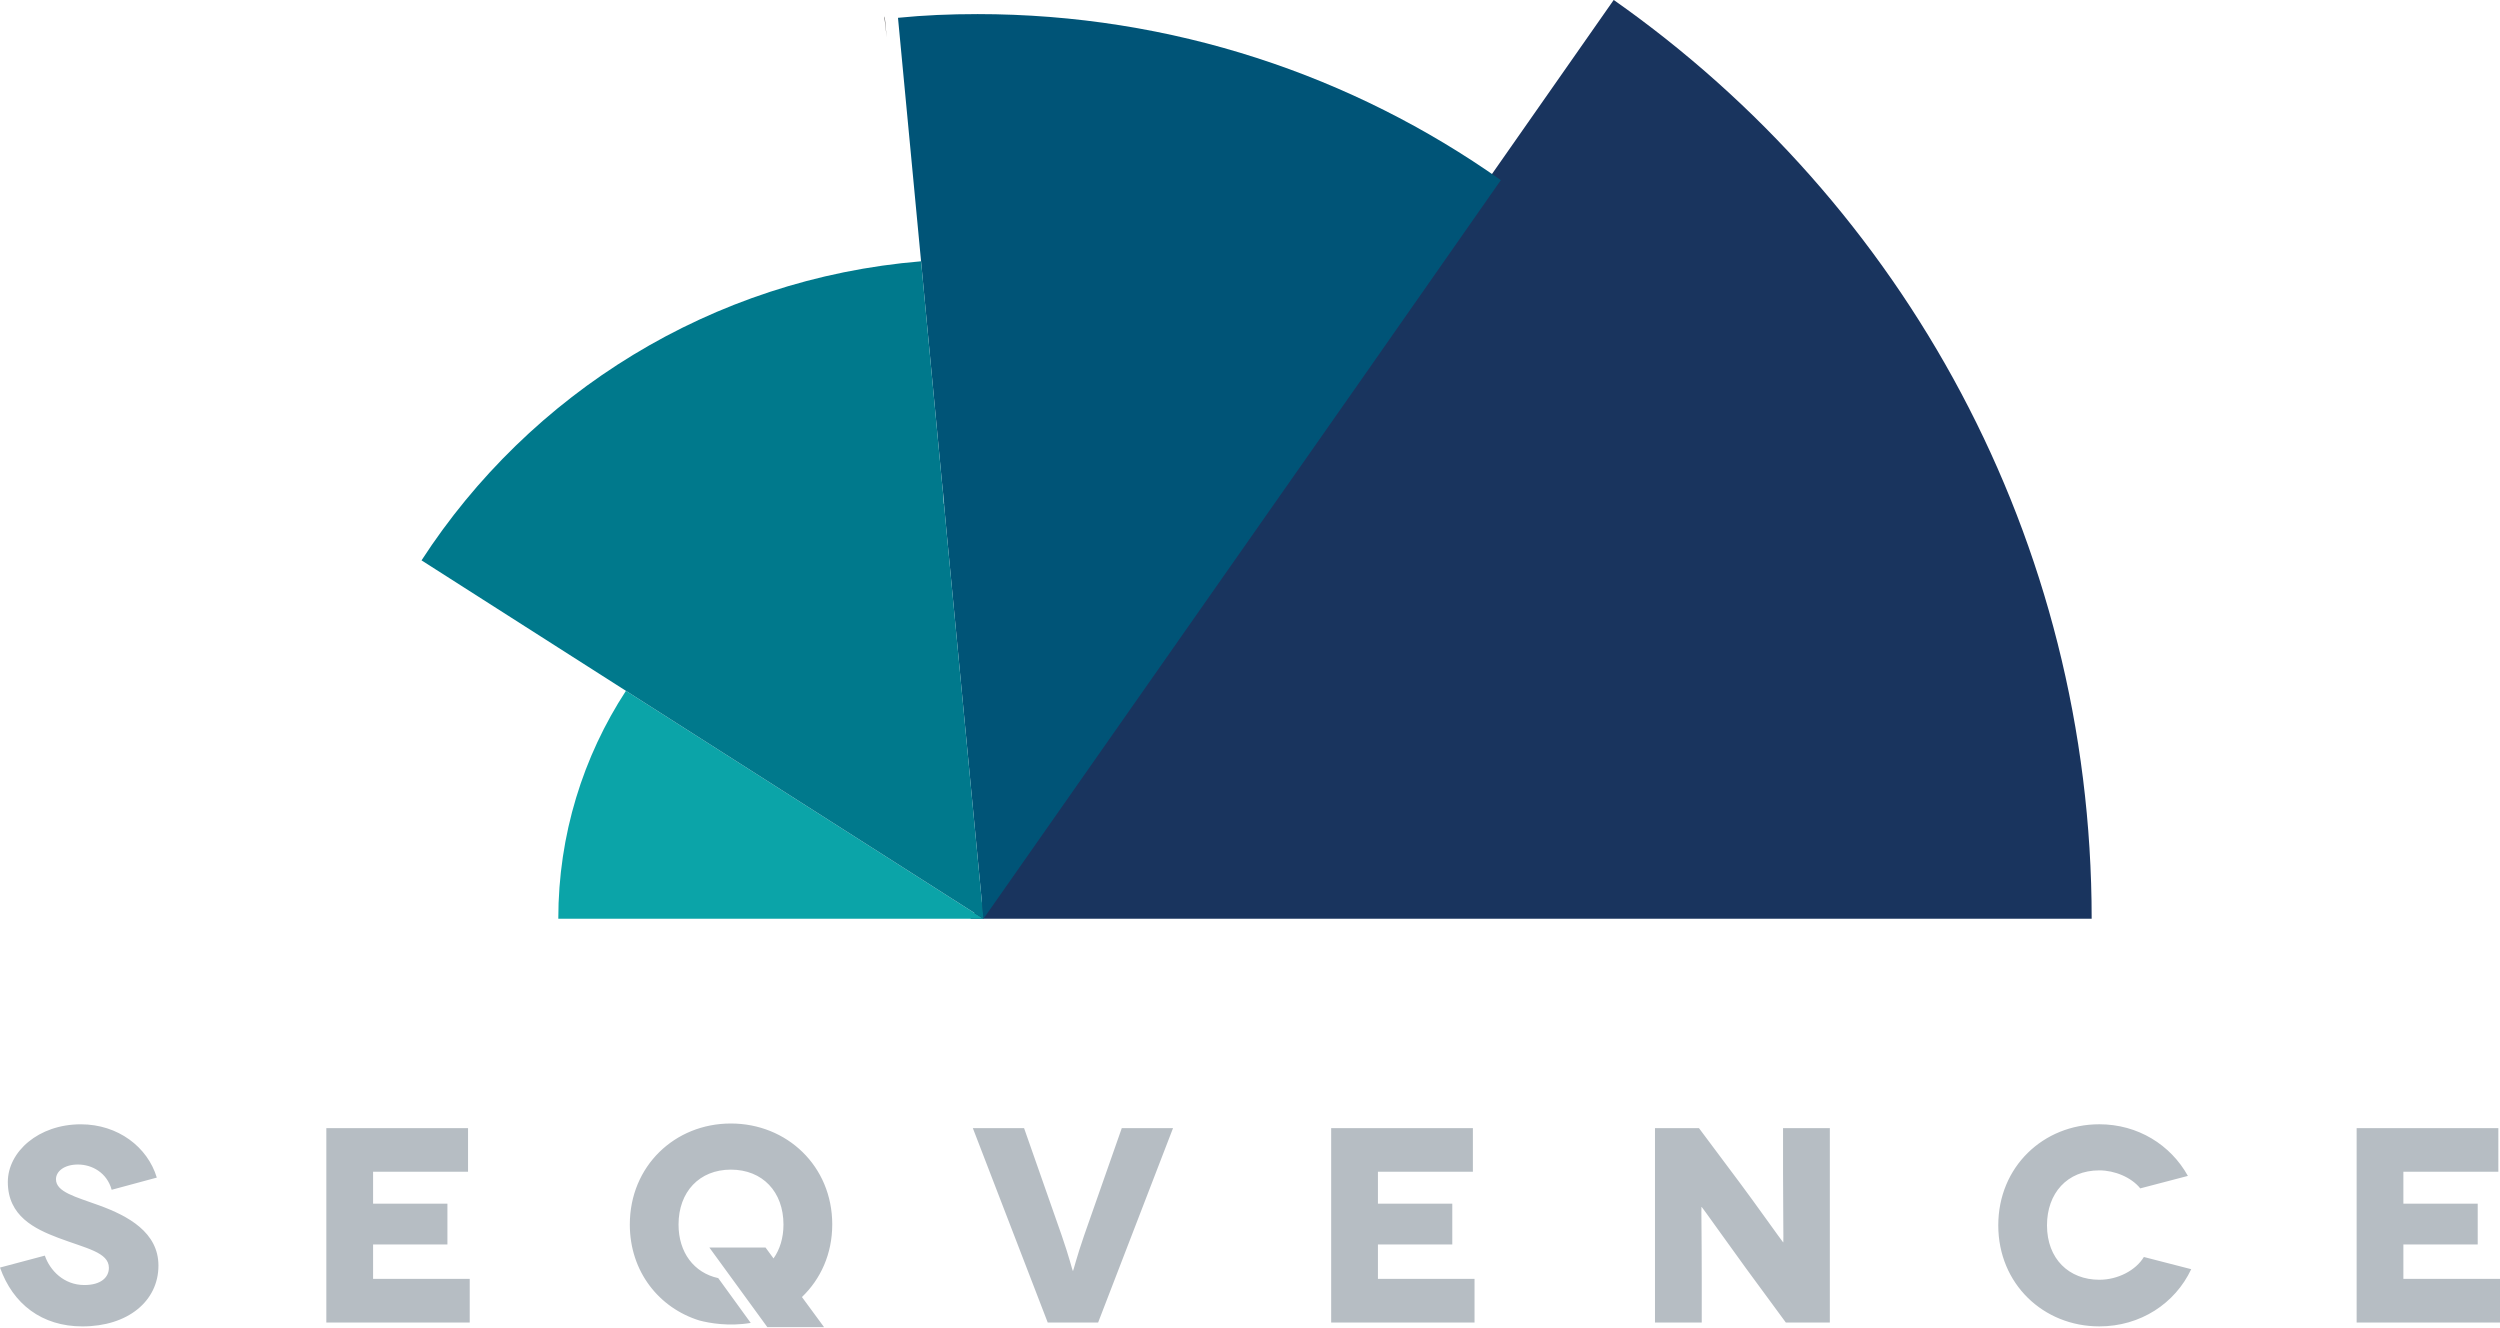
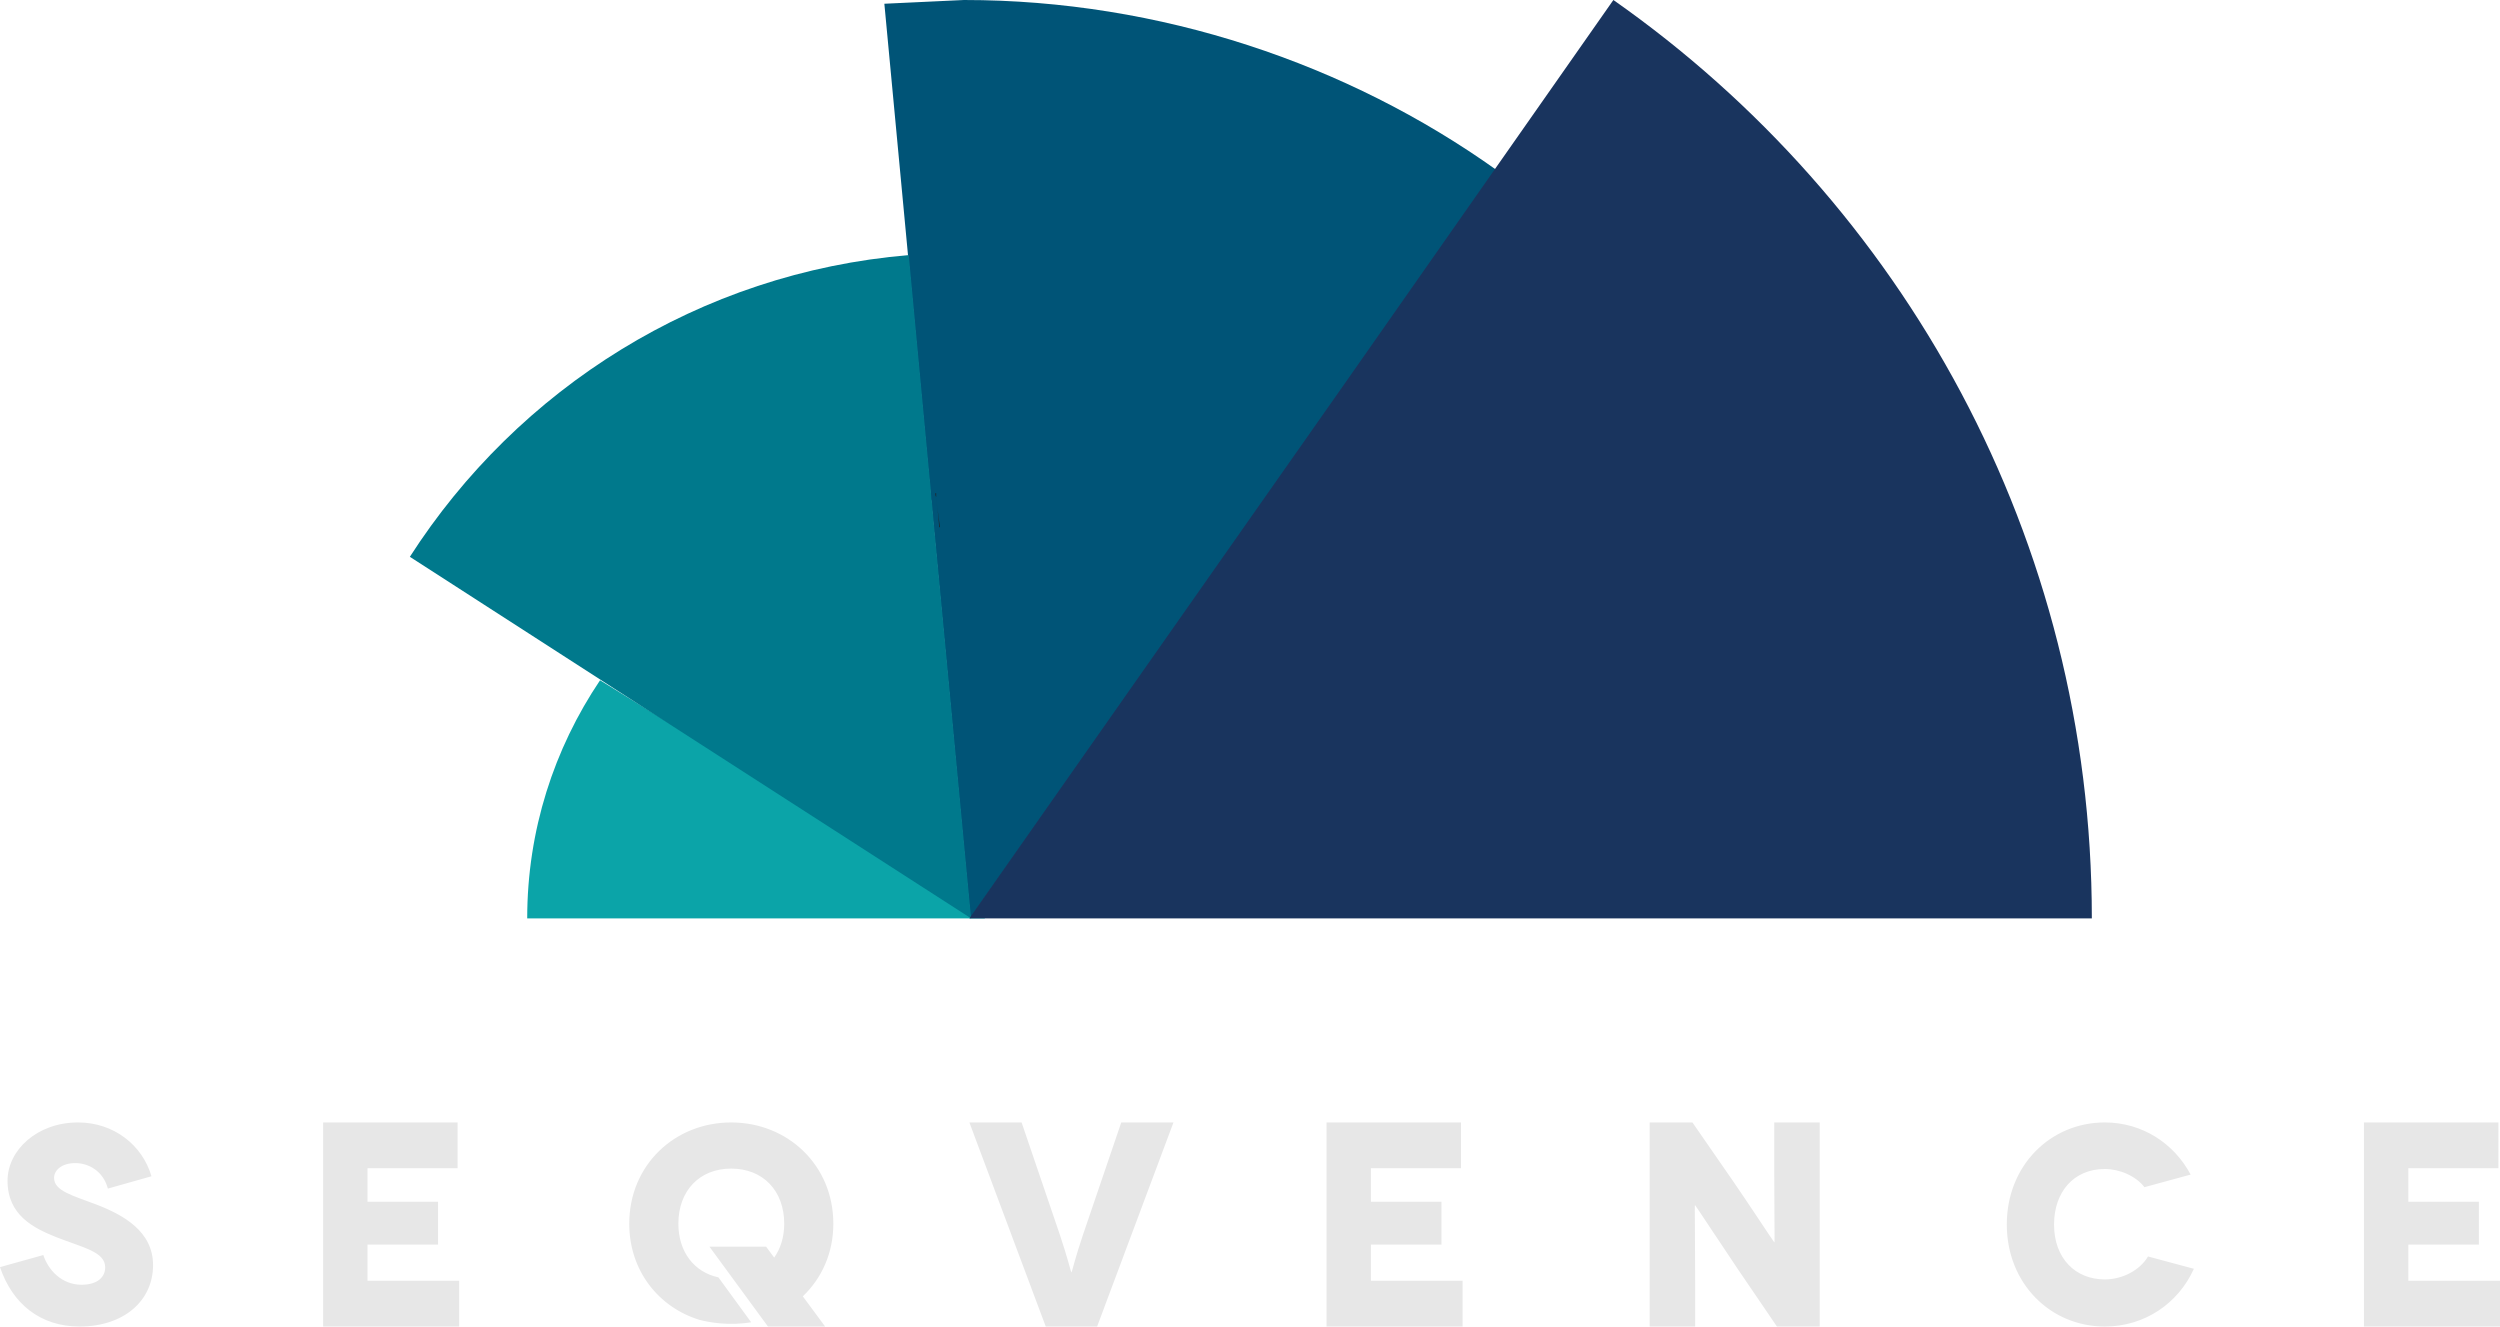
- <svg xmlns="http://www.w3.org/2000/svg" viewBox="0 0 162 86" width="162" height="86">
-   <path d="M104.567 0l-8.165 11.673-9.104 13.016-9.007 12.847-15.412 22h72.661c0-24.62-12.234-46.377-30.97-59.537z" fill="#19345e" />
-   <path d="M63.73 59.536H36.178c0-5.453 1.613-10.52 4.383-14.77l23.17 14.77z" fill="#0ba4a8" />
-   <path d="M63.32.914c-1.733 0-3.444.07-5.13.24l.12 1.272 1.375 14.506 1.348 14.24.143 1.393v.12c.05.528.096 1.08.147 1.61l2.407 25.24 15.414-21.998L88.15 24.69l9.104-13.017C87.668 4.9 75.964.913 63.32.913z" fill="#005477" />
-   <path d="M60.18 31.172l.143 1.393H60.3c-.023-.48-.07-.936-.12-1.393zM60.323 32.566v.12c-.024-.048-.024-.073-.024-.12h.023z" fill="#231f20" />
-   <path d="M61.323 34.295c-.05-.53-.098-1.082-.147-1.61-.024-.047-.024-.072-.024-.12-.023-.48-.07-.936-.12-1.393l-1.347-14.24c-13.585 1.128-25.36 8.573-32.37 19.38l13.245 8.453 23.17 14.77-2.407-25.24z" fill="#00798c" />
-   <path d="M57.313 1.058l.024.095h-.024v-.095z" fill="#231f20" />
-   <path d="M57.337 1.153l.12 1.273c-.048-.433-.095-.864-.144-1.274h.024z" fill="#231f20" />
-   <g fill="#b6bdc3">
-     <path d="M7.236 77.098c-.307-1.115-1.28-1.637-2.183-1.637-.903 0-1.426.45-1.426.954 0 .828 1.263 1.135 2.796 1.693 1.877.683 3.844 1.745 3.844 3.903 0 2.303-1.985 3.94-4.926 3.94-2.633 0-4.51-1.457-5.34-3.814l2.905-.773c.325.953 1.227 1.906 2.563 1.906 1.082 0 1.587-.505 1.587-1.115 0-1.008-1.48-1.26-3.284-1.944-1.514-.575-3.265-1.403-3.265-3.616 0-1.96 1.986-3.74 4.728-3.74 2.417 0 4.33 1.474 4.926 3.453l-2.924.79zM30.438 82.874V85.7h-9.292V73.103h9.183v2.825h-6.153v2.068h4.817v2.645h-4.817v2.23h6.26zM76.012 73.104L71.158 85.7h-3.265L63.04 73.103h3.32l2.435 6.945c.487 1.403.703 2.302.722 2.302h.018c.017 0 .234-.9.72-2.303l2.437-6.946h3.32zM95.55 82.874V85.7h-9.29V73.103h9.183v2.825H89.29v2.068h4.818v2.645H89.29v2.23h6.26zM118.573 73.104V85.7h-2.85l-2.58-3.51c-1.156-1.584-2.85-3.976-2.87-3.976h-.018c-.018 0 .018 1.943.018 4.695v2.79h-3.03V73.103h2.85l2.69 3.6c.81 1.08 2.74 3.795 2.76 3.795h.016c.018 0-.018-2.232-.018-4.517v-2.88h3.03zM138.69 77.008c-.578-.72-1.66-1.168-2.653-1.168-2.093 0-3.392 1.492-3.392 3.56 0 2.178 1.425 3.528 3.392 3.528 1.208 0 2.363-.612 2.886-1.475l3.068.79c-1.046 2.23-3.3 3.707-5.953 3.707-3.627 0-6.55-2.752-6.55-6.55 0-3.795 2.923-6.547 6.55-6.547 2.49 0 4.62 1.33 5.737 3.346l-3.085.808zM162 82.874V85.7h-9.29V73.103h9.183v2.825h-6.154v2.068h4.817v2.645h-4.817v2.23H162zM53.93 79.35c0-3.794-2.942-6.547-6.57-6.547-3.626 0-6.548 2.752-6.548 6.548 0 3.05 1.896 5.408 4.51 6.217.644.17 1.906.397 3.325.157l-2.105-2.903c-1.572-.34-2.573-1.662-2.573-3.47 0-2.12 1.352-3.56 3.39-3.56 2.058 0 3.41 1.44 3.41 3.56 0 .863-.232 1.61-.644 2.194l-.52-.708h-3.64L49.724 86H53.4l-1.434-1.952c1.208-1.158 1.963-2.79 1.963-4.697z" />
+ <svg xmlns="http://www.w3.org/2000/svg" width="147" height="78" viewBox="0 0 147 78">
+   <g fill="none" fill-rule="evenodd">
+     <path d="M57.923 54H31c0-5.17 1.576-9.972 4.283-14l22.64 14z" fill="#0BA4A8" />
+     <path d="M52 .22L57.058 54 88 10C79.25 3.76 68.226 0 56.684 0" fill="#005477" />
+     <path d="M55 29l.27 2h-.046c-.042-.69-.13-1.344-.224-2" fill="#231F1F" />
+     <path d="M55.046 29v.23C55 29.137 55 29.09 55 29h.046z" fill="#231F1F" />
+     <path d="M54.918 30.894c-.046-.484-.088-.99-.133-1.472-.022-.044-.022-.067-.022-.11-.02-.44-.063-.857-.107-1.276L53.434 15c-12.31 1.033-22.98 7.848-29.334 17.74l12.004 7.74L57.1 54l-2.182-23.106z" fill="#00798C" />
+     <path d="M94.867 0L87.45 10.587l-8.268 11.806L71 34.047 57 54h66c0-22.328-11.113-42.064-28.133-54" fill="#19345E" />
+     <path d="M6.343 69.89c-.27-1.022-1.123-1.5-1.914-1.5-.792 0-1.25.412-1.25.873 0 .758 1.107 1.04 2.45 1.55C7.277 71.44 9 72.414 9 74.39 9 76.5 7.26 78 4.682 78 2.372 78 .727 76.665 0 74.506l2.547-.71c.285.874 1.075 1.747 2.246 1.747.948 0 1.392-.46 1.392-1.02 0-.924-1.297-1.155-2.88-1.78-1.327-.53-2.862-1.288-2.862-3.315C.443 67.63 2.183 66 4.587 66c2.12 0 3.796 1.35 4.318 3.165l-2.562.724zM27 75.308V78h-8V66h7.907v2.692H21.61v1.97h4.147v2.52H21.61v2.126M69 66l-4.49 12h-3.02L57 66h3.07l2.254 6.617c.45 1.337.65 2.194.668 2.194h.017c.015 0 .216-.856.666-2.193L65.93 66H69zM86 75.308V78h-8V66h7.908v2.692H80.61v1.97h4.148v2.52H80.61v2.126M107 66v12h-2.516l-2.277-3.343c-1.02-1.51-2.516-3.788-2.532-3.788h-.017c-.014 0 .017 1.85.017 4.472V78H97V66h2.516l2.373 3.43c.715 1.028 2.42 3.616 2.435 3.616h.016c.017 0-.015-2.126-.015-4.303V66H107zM126.095 69.807c-.507-.66-1.46-1.07-2.332-1.07-1.842 0-2.985 1.367-2.985 3.263 0 1.994 1.254 3.23 2.985 3.23 1.062 0 2.078-.56 2.54-1.35l2.697.725c-.92 2.044-2.905 3.395-5.237 3.395-3.19 0-5.763-2.522-5.763-6s2.572-6 5.763-6c2.19 0 4.063 1.22 5.046 3.066l-2.715.74zM147 75.308V78h-8V66h7.908v2.692h-5.298v1.97h4.148v2.52h-4.148v2.126M49 71.954C49 68.504 46.31 66 42.992 66S37 68.503 37 71.954c0 2.773 1.734 4.917 4.126 5.653.59.153 1.744.36 3.042.142l-1.926-2.64c-1.438-.31-2.354-1.512-2.354-3.156 0-1.93 1.238-3.24 3.104-3.24 1.88 0 3.12 1.31 3.12 3.24 0 .784-.214 1.462-.59 1.995l-.477-.645h-3.33L45.156 78h3.362l-1.312-1.775C48.31 75.172 49 73.69 49 71.955" fill="#E7E7E7" />
  </g>
</svg>
